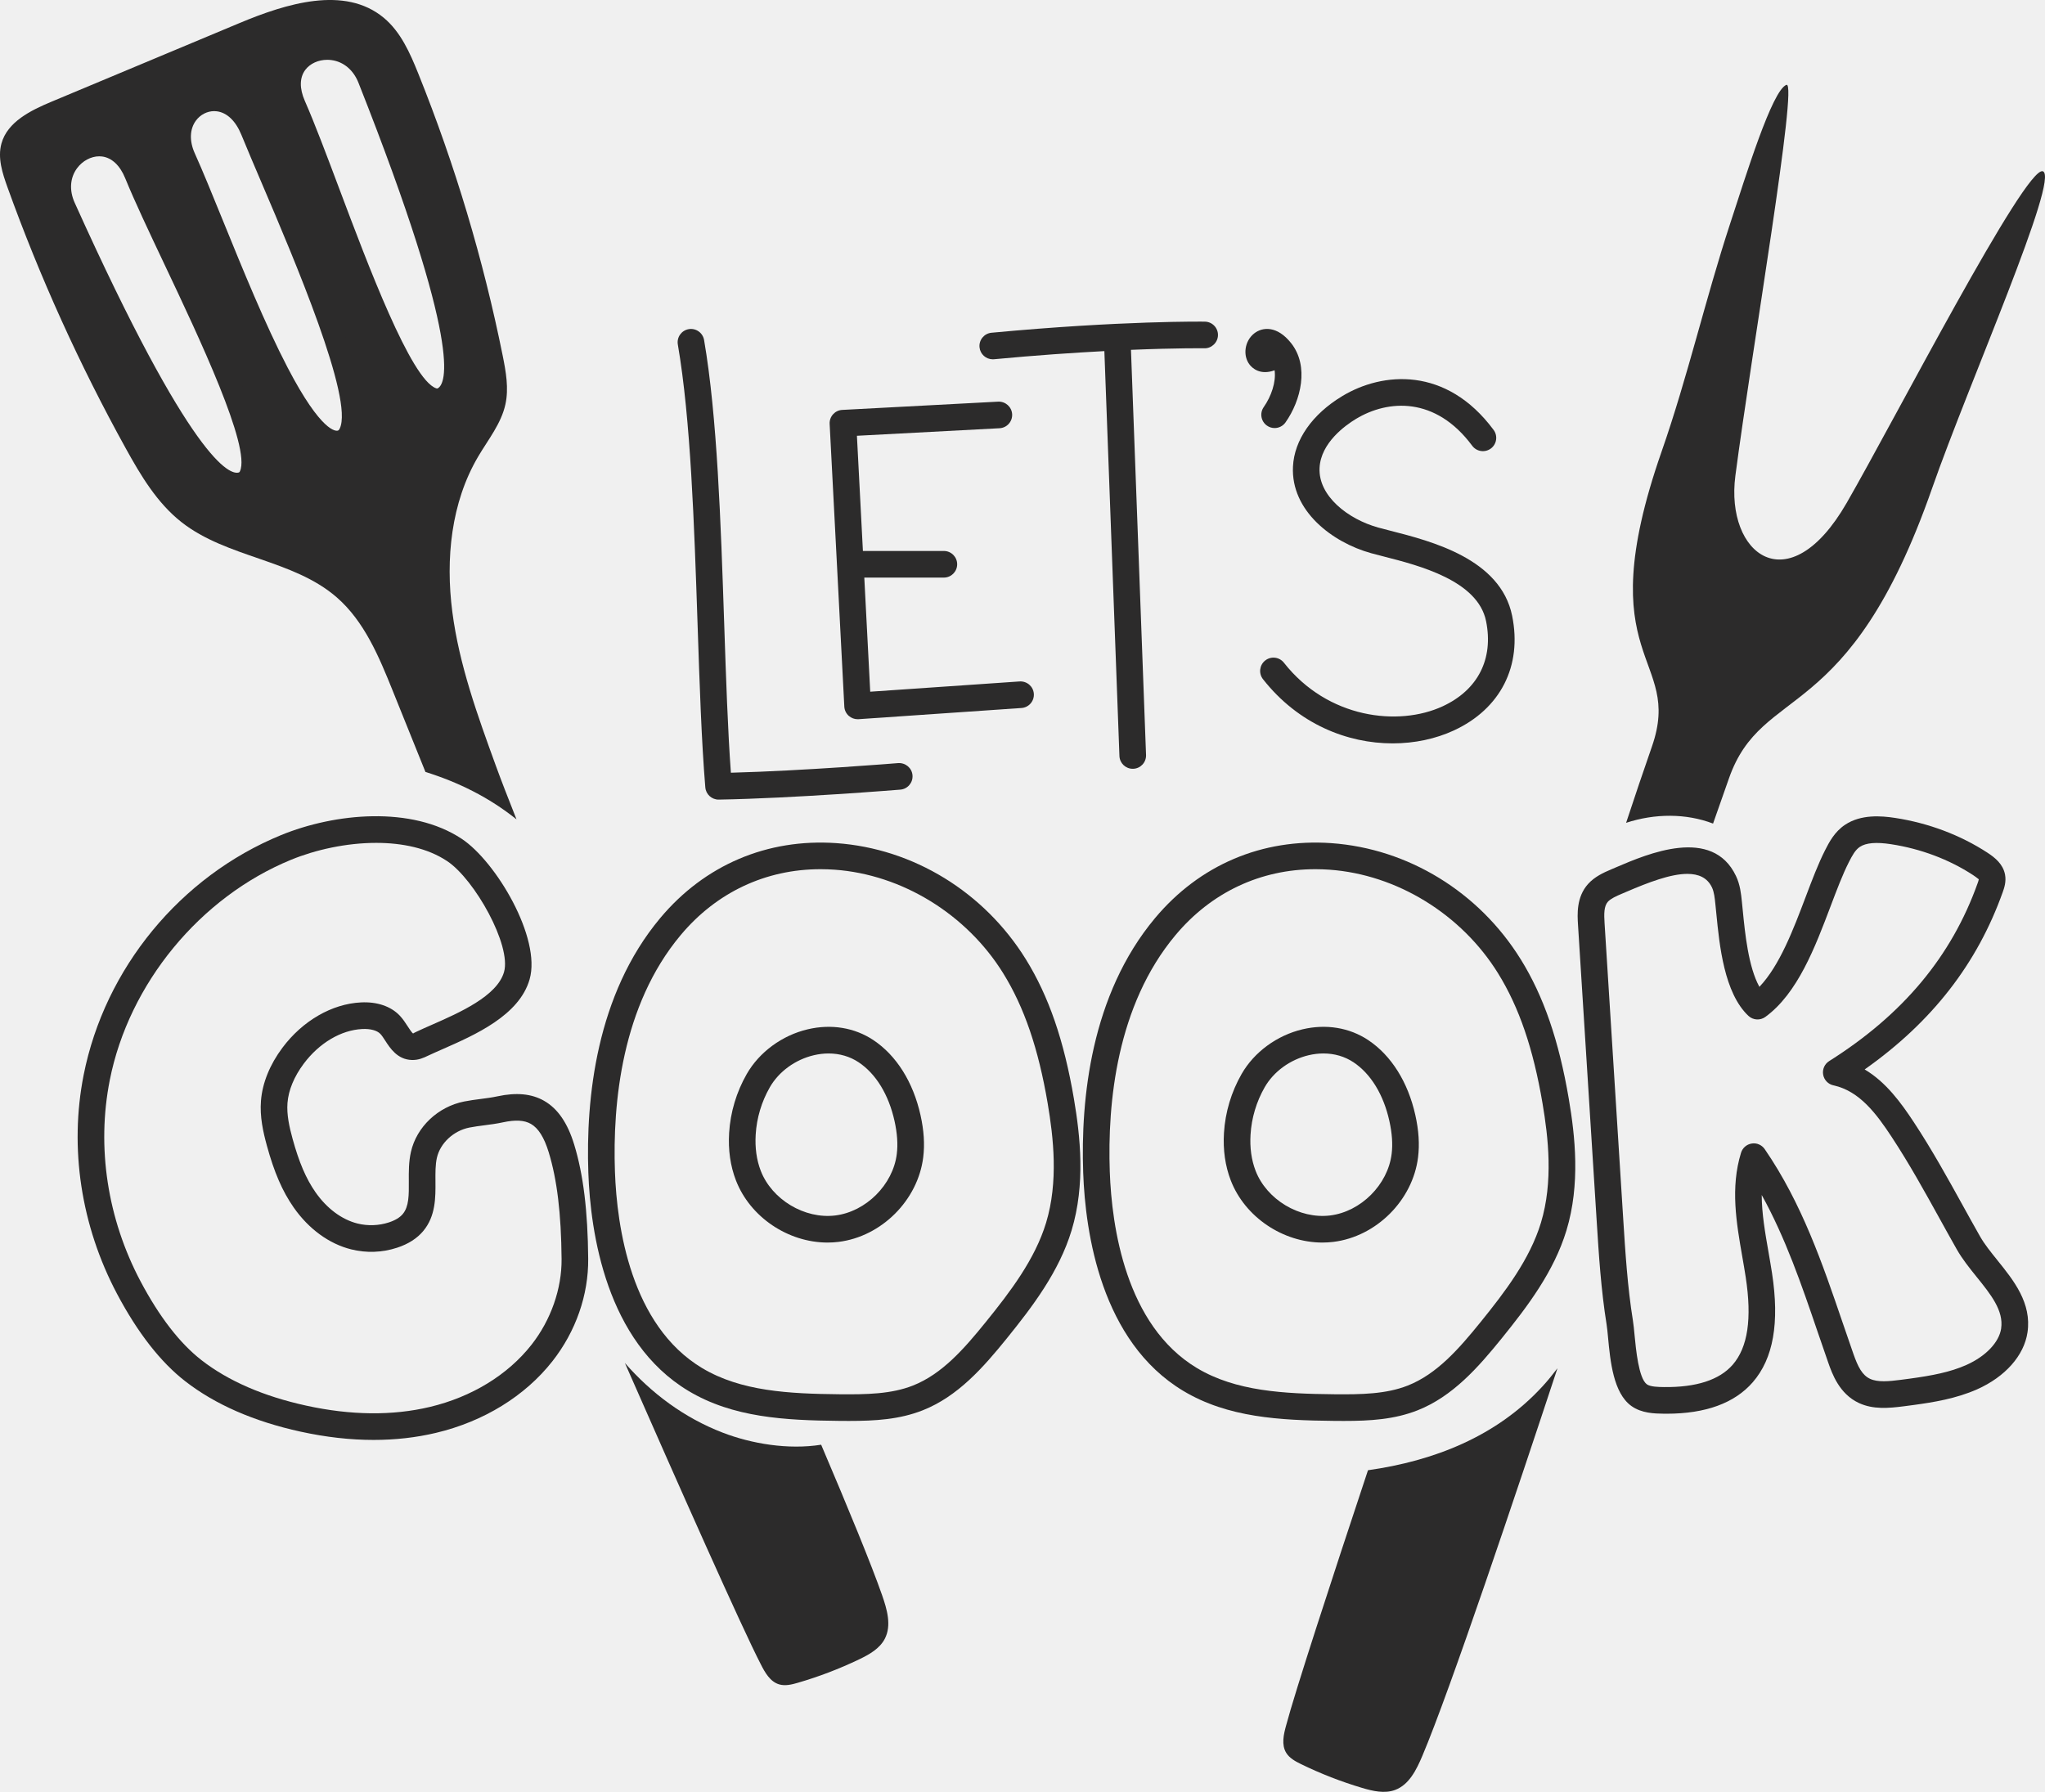
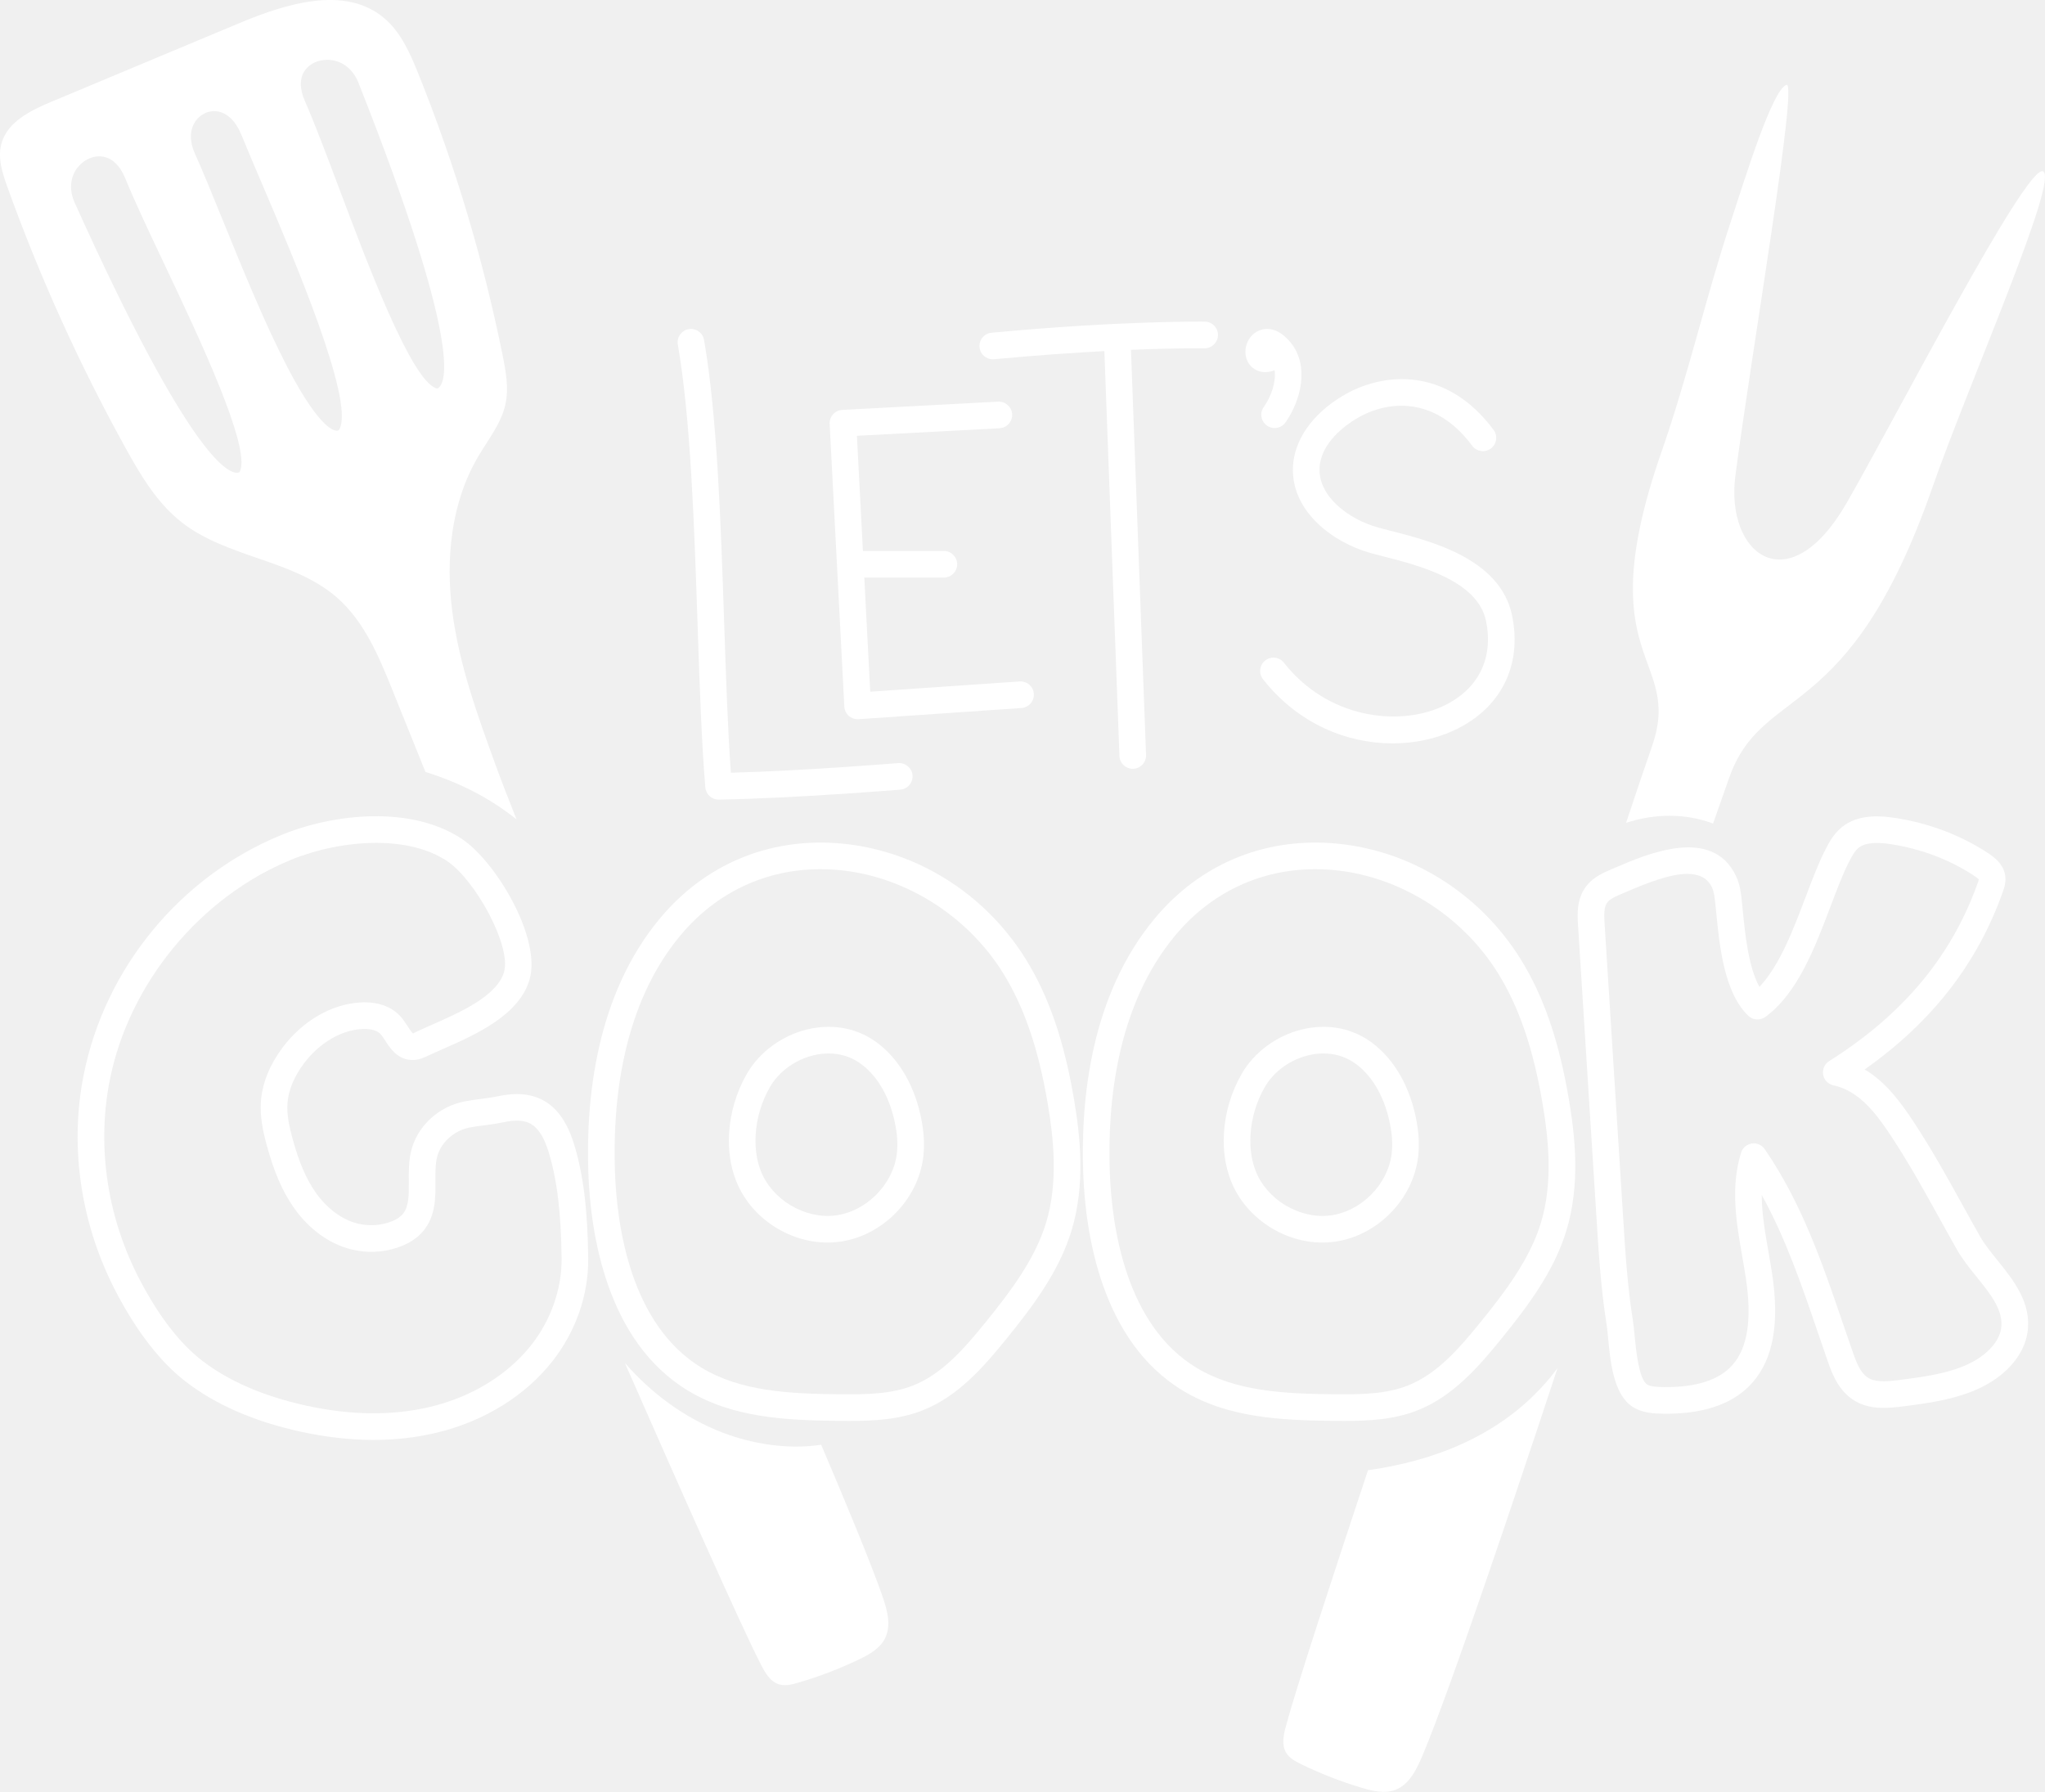
<svg xmlns="http://www.w3.org/2000/svg" id="Capa_1" viewBox="0 0 1841.16 1613.46">
  <defs>
    <style>
            .cls-1 {
-                 fill: #2c2b2b;
+                 fill: white;
            }
        </style>
  </defs>
  <g id="logo">
    <path class="cls-1" d="m353.52,621.86c9.84,24.41,19.68,48.82,29.52,73.23,29.75,9.29,57.31,22.94,81.98,42.7-7.78-19.6-14.18-36.14-18.58-48.25-16.45-45.21-33.02-90.87-39.2-138.59-6.18-47.71-1.18-98.32,23.23-139.78,9.04-15.37,20.81-29.76,24.59-47.18,3.12-14.39.43-29.33-2.47-43.77-17.5-86.72-42.96-171.83-75.97-253.91-7.44-18.51-15.81-37.61-31.17-50.34-35.16-29.16-87.73-12.81-129.87,4.82-56.39,23.6-112.79,47.19-169.19,70.78-18.76,7.85-39.75,18.12-45.11,37.74-3.55,12.97.9,26.65,5.45,39.3,29.16,81,64.79,159.67,106.44,235.02,13.53,24.48,28.21,49.22,50.2,66.51,40.94,32.2,100.52,33.55,139.81,67.74,24.86,21.64,38.01,53.4,50.34,83.96Zm-21.81-550.94c30.01,75.8,103.91,265.8,67.4,287-36.52,21.2-98.12-182.5-133.46-263.09-22.54-51.43,47.43-70.97,66.06-23.91Zm-114.22,363.84c-40.65,11.43-125.54-173.9-159.05-248.23-20.8-46.14,42-81.73,63.21-29.74,33.24,81.49,136.49,266.53,95.84,277.97Zm-50.94-292.78c-20.8-46.14,38.51-76.21,59.72-24.22,33.24,81.48,121.05,267.83,80.4,279.27-40.65,11.44-106.61-180.73-140.12-255.05Z" />
    <path class="cls-1" d="m303.1,407.19c2.06,0,4.13-.29,6.18-.86,6.21-1.74,11.05-5.93,14.01-12.11,15.25-31.83-22.46-125.73-69.51-236.05-7.03-16.5-13.45-31.52-18.56-44.06-7.75-18.99-21.47-31.04-37.64-33.07-14.03-1.7-28.09,4.42-36.71,16.1-9.9,13.42-11.04,31.21-3.1,48.8,7.03,15.61,15.76,37.07,25,59.79,47.7,117.29,84.81,201.45,120.34,201.45Zm-102.46-208.72c-9.31-22.9-18.11-44.53-25.29-60.45-4.97-11.04-4.6-21.76,1.04-29.4,3.99-5.4,10.12-8.55,16.44-8.55.78,0,1.56.05,2.34.15,9.18,1.14,17.05,8.68,22.16,21.19,5.15,12.62,11.6,27.74,18.68,44.34,28.86,67.66,82.58,193.59,69.86,220.14-.75,1.55-1.36,1.73-1.82,1.86-1.39.39-14.43,2.13-45.12-56.8-20.13-38.64-40.4-88.49-58.29-132.48Z" />
    <path class="cls-1" d="m130.59,153.16c-10.05-24.64-27.08-30.26-36.33-31.41-15.22-1.93-30.71,5.1-40.44,18.28-10.63,14.4-12.15,32.8-4.18,50.47,79.75,176.9,129.63,254.39,164.34,254.39,2.1,0,4.14-.28,6.12-.84h0c6.13-1.72,10.82-5.81,13.54-11.8,12.61-27.7-20.21-101.23-67.95-202.08-13.77-29.1-26.78-56.58-35.12-77.02Zm85.49,271.1c-.46,1-.77,1.09-1.2,1.21-7.95,2.18-42.04-8.7-147.63-242.9-5.02-11.12-4.25-22.45,2.11-31.07,4.95-6.71,12.6-10.75,20.03-10.75.83,0,1.66.06,2.48.16,8.74,1.09,16.15,8.03,20.84,19.54,8.54,20.93,21.65,48.64,35.54,77.99,30.94,65.36,77.7,164.13,67.82,185.82Z" />
    <path class="cls-1" d="m386.07,367.78c2.52.9,5.04,1.35,7.51,1.35,3.61,0,7.11-.95,10.37-2.85h0c31.38-18.23,12.46-107.62-63.27-298.91-7.19-18.15-21.63-29.96-39.63-32.39-16.38-2.21-32.32,4-41.55,16.25-5.55,7.36-13.29,23.32-2.7,47.48,8.79,20.06,19.42,48.32,30.66,78.24,39.57,105.26,69.8,180.57,98.6,190.84Zm-111.58-276.82c-4.99-11.39-4.84-21.11.43-28.11,4.28-5.67,11.74-9,19.7-9,1.27,0,2.56.08,3.84.26,10.88,1.48,19.72,8.9,24.26,20.38,94.57,238.88,78.65,270.96,71.53,275.1-.38.21-.66.38-1.7,0-22.59-8.06-61.36-111.2-87.01-179.44-11.34-30.17-22.05-58.67-31.05-79.19Z" />
    <path class="cls-1" d="m739.3,1300.89c-29.71,4.69-62.66-.86-88.66-10.88-34.78-13.4-64.17-35.46-88.03-62.7,48.61,110.67,105.19,238.09,122.31,271.2,3.8,7.53,8.46,15.77,16.55,18.17,5.46,1.62,11.32.17,16.79-1.42,18.91-5.49,37.36-12.54,55.12-21.05,9.12-4.37,18.6-9.64,23.25-18.62,6.21-11.97,1.99-26.46-2.45-39.19-9.61-27.56-30.49-78.3-54.87-135.51Z" />
    <path class="cls-1" d="m1839.22,154.23c-15.6-5.45-133.66,224.11-176.66,298.69-52.31,90.74-109.37,46.09-100.16-24.52,14.44-110.73,56.72-356.02,45.97-352.01-12.93,4.83-36.66,82.26-50.66,124.91-22.29,67.94-38.19,137.89-61.76,205.39-66.55,190.6,20,183.38-8.71,265.6-7.54,21.6-15.32,44.7-23.22,68.61,26-8.51,53.96-8.6,78.29.68,4.78-13.52,9.54-27.05,14.27-40.59,30.1-86.21,107.54-45.39,182.98-261.43,33.03-94.58,115.24-279.89,99.64-285.34Z" />
    <path class="cls-1" d="m1388.77,1248.31c-41.42,45.24-98,67.21-157.14,75.55-33.05,99.52-65.64,199.31-73.72,229.84-2.25,8.14-4.32,17.36.06,24.57,2.96,4.87,8.28,7.72,13.39,10.22,17.7,8.63,36.11,15.8,54.98,21.42,9.7,2.88,20.26,5.33,29.74,1.81,12.63-4.7,19.24-18.27,24.5-30.68,25.02-59.07,84.85-237.54,121.64-348.99-4.23,5.57-8.65,11.03-13.44,16.26Z" />
    <path class="cls-1" d="m489.92,991.25c-11.22-6.42-25-7.75-42.07-4.07-5.12,1.1-10.07,1.73-15.02,2.37-4.95.64-9.9,1.28-14.96,2.29-23.57,4.68-42.82,22.92-47.9,45.38-2.03,8.96-1.96,17.93-1.9,26.61.09,12.11.18,22.58-5.43,29.3-2.64,3.18-6.87,5.73-12.57,7.59-8.99,2.93-18.99,3.28-28.15,1-14.2-3.54-27.65-13.55-37.88-28.19-8.49-12.16-14.86-27.04-20.66-48.24-2.85-10.44-5.38-21.56-4.55-32.17.9-11.51,5.97-23.74,14.66-35.36,13.9-18.59,33.57-30.25,52.59-31.18,7.46-.38,13.39,1.25,16.4,4.42,1.38,1.45,2.85,3.72,4.4,6.12,4.35,6.72,10.91,16.88,23.73,17.33,6.25.28,11.2-2.17,14.53-3.75,4.01-1.89,8.54-3.89,13.37-6.01,29.11-12.79,68.97-30.31,78.3-62.8,10.69-37.28-30.3-106.14-61.07-126.55-45.15-29.95-114.33-23.24-162.83-3.32-90.54,37.17-158.59,119.91-177.6,215.93-13.03,65.87-2.36,135.85,30.05,197.06,18.52,34.97,39.17,61.44,61.36,78.68,26.99,20.98,61.98,36.28,103.99,45.45,22.68,4.95,44.63,7.43,65.7,7.43,19.49,0,38.24-2.12,56.1-6.36,42.99-10.21,80.24-33.14,104.89-64.56,21.04-26.82,32.47-59.58,32.17-92.25-.38-43.25-4.4-75.94-12.64-102.86-5.94-19.42-14.78-32.28-27.01-39.28Zm-11.38,219.59c-21.32,27.17-53.84,47.07-91.57,56.04-33.63,7.99-71.04,7.6-111.14-1.16-38.49-8.41-70.25-22.19-94.4-40.96-19.49-15.15-37.96-39.03-54.89-70.98-29.84-56.35-39.68-120.7-27.71-181.18,17.19-86.89,81.25-164.77,163.19-198.41,22.03-9.05,49.84-15.23,76.71-15.23,23.47,0,46.23,4.72,63.77,16.36,24.92,16.53,58.14,76.04,51.28,99.96-6.23,21.67-40.14,36.58-64.9,47.46-5.06,2.22-9.8,4.31-14,6.3-.94.45-2.88,1.37-2.91,1.59-1.15-.66-3.52-4.33-4.94-6.52-1.99-3.08-4.24-6.56-7.16-9.64-7.94-8.36-20.45-12.63-34.95-11.85-26.08,1.29-52.48,16.53-70.61,40.77-11.41,15.25-18.1,31.8-19.36,47.85-1.12,14.26,1.9,27.82,5.33,40.36,6.55,23.97,13.99,41.12,24.12,55.64,13.54,19.39,31.92,32.79,51.73,37.73,13.69,3.44,28,2.92,41.4-1.48,10.05-3.29,17.97-8.35,23.53-15.03,11.24-13.47,11.1-30.14,10.99-44.84-.06-7.65-.12-14.87,1.3-21.13,2.99-13.17,14.99-24.34,29.19-27.17,4.52-.9,8.94-1.45,13.35-2.03,5.61-.72,11.23-1.46,17.02-2.71,11.19-2.41,19.17-1.95,25.1,1.45,6.69,3.83,11.92,12.17,16,25.49,7.55,24.66,11.23,55.19,11.6,96.07.24,26.86-9.62,55.02-27.06,77.24Z" />
    <path class="cls-1" d="m786.33,936.55c-16.94-11.27-37.95-14.72-59.13-9.72-23.03,5.43-43.54,20.47-54.87,40.23-9.26,16.14-14.75,34.47-15.88,53.03-.94,15.39,1.11,29.75,6.09,42.69,12.8,33.28,47.14,56.07,82.53,56.07,3.29,0,6.59-.2,9.88-.6,38.68-4.76,71.46-37.51,76.25-76.17,1.44-11.67.65-24.08-2.44-37.95-6.62-29.77-21.69-53.77-42.42-67.57Zm21.07,102.58c-3.43,27.63-27.75,51.93-55.38,55.33-27.62,3.39-57.12-14.3-67.12-40.29-3.74-9.71-5.26-20.68-4.53-32.61.9-14.89,5.31-29.62,12.74-42.57,8.1-14.11,22.89-24.89,39.59-28.82,4.49-1.06,8.95-1.58,13.3-1.58,9.86,0,19.18,2.69,27.05,7.93,15.57,10.35,27.03,29.11,32.3,52.81,2.47,11.16,3.15,20.91,2.05,29.81Z" />
    <path class="cls-1" d="m923.57,863.73c-37.53-60.54-101.27-99.62-170.48-104.53-62.2-4.36-118.61,19.57-158.71,67.51-57.72,69.03-67.03,162.77-64.68,229.25,1.92,54.32,16.18,152.06,90.04,196.42,40.15,24.11,87.02,26.55,135.53,27.04,3.08.03,6.11.05,9.12.05,23.79,0,45.51-1.33,66.41-9.59,31.55-12.46,54.55-38.66,75.4-64.42,23.46-28.99,47.3-60.4,58.55-97.46,12.65-41.66,7.79-85.21,2.14-118.51-8.91-52.48-22.67-92.44-43.32-125.76Zm18.24,237.31c-10,32.92-32.29,62.19-54.26,89.34-19.62,24.25-39.41,46.87-65.57,57.21-19.49,7.7-41.63,8.1-66.46,7.86-45.09-.46-88.45-2.61-123.44-23.62-64.16-38.54-76.68-127.27-78.43-176.72-2.2-62.29,6.26-149.82,59.11-213.03,32.29-38.61,76.64-59.42,125.97-59.42,4.19,0,8.41.15,12.66.45,60.65,4.3,118.81,40.03,151.8,93.24,18.96,30.6,31.69,67.83,40.06,117.15,5.21,30.69,9.75,70.66-1.44,107.54Z" />
    <path class="cls-1" d="m1231.85,936.55c-16.94-11.26-37.94-14.73-59.14-9.72-23.02,5.43-43.54,20.48-54.86,40.23-9.26,16.14-14.75,34.47-15.88,53.03-.94,15.39,1.11,29.74,6.08,42.69,12.81,33.28,47.16,56.07,82.55,56.07,3.28,0,6.58-.2,9.87-.6,38.68-4.76,71.46-37.51,76.24-76.17,1.44-11.67.65-24.08-2.44-37.95-6.62-29.77-21.68-53.77-42.42-67.57Zm21.06,102.58c-3.42,27.63-27.74,51.93-55.37,55.33-27.67,3.39-57.12-14.3-67.12-40.29-3.73-9.71-5.26-20.68-4.52-32.62.9-14.89,5.31-29.62,12.74-42.57,8.09-14.11,22.89-24.88,39.58-28.82,4.5-1.06,8.96-1.58,13.31-1.58,9.86,0,19.18,2.69,27.05,7.93,15.56,10.35,27.03,29.11,32.29,52.81,2.48,11.16,3.15,20.91,2.05,29.81Z" />
    <path class="cls-1" d="m1369.09,863.73c-37.53-60.54-101.27-99.62-170.48-104.53-62.23-4.36-118.62,19.57-158.71,67.51-57.72,69.03-67.03,162.77-64.67,229.25,1.92,54.32,16.18,152.07,90.04,196.42,40.15,24.11,87.02,26.55,135.54,27.04,3.08.03,6.11.05,9.13.05,23.78,0,45.51-1.33,66.4-9.59,31.54-12.46,54.54-38.66,75.4-64.42,23.46-28.99,47.3-60.4,58.55-97.46,12.66-41.67,7.8-85.22,2.14-118.51-8.9-52.48-22.66-92.43-43.32-125.76Zm18.24,237.31c-10,32.92-32.29,62.19-54.26,89.34-19.63,24.25-39.41,46.87-65.57,57.21-19.5,7.7-41.65,8.1-66.46,7.86-45.09-.46-88.46-2.61-123.44-23.62-64.15-38.53-76.67-127.27-78.43-176.72-2.2-62.29,6.26-149.82,59.11-213.03,32.29-38.61,76.64-59.42,125.97-59.42,4.19,0,8.41.15,12.66.45,60.65,4.3,118.82,40.03,151.8,93.25,18.97,30.6,31.7,67.82,40.06,117.14,5.21,30.69,9.75,70.66-1.44,107.54Z" />
    <path class="cls-1" d="m1798.42,1134.91c-6.06-7.51-11.78-14.61-15.81-21.71-5.31-9.34-10.46-18.67-15.6-27.97-13.49-24.42-27.44-49.67-43.81-74.56-11.54-17.54-25.13-36.27-44.4-47.7,60.56-42.7,101.35-95.17,124.36-159.8,1.22-3.44,3.26-9.22,2.01-15.72-1.81-9.39-9-15.19-15.8-19.63-24.34-15.89-53.1-26.73-83.16-31.33-12.47-1.91-30.67-3.36-44.93,6.09-9.67,6.38-14.55,15.98-18.11,22.99-6.14,12.07-11.67,26.67-17.52,42.14-11.04,29.17-23.35,61.72-41.62,80.88-9.96-17.89-12.98-48.59-14.92-68.2l-.87-8.69c-.73-7.04-1.55-15.04-5.28-22.89-21.29-44.95-79.63-19.98-107.66-7.99l-4.78,2.04c-6.93,2.92-14.83,6.59-20.64,13.01-10.75,11.88-9.76,27.59-9.16,36.97l16.79,266.2c1.93,30.69,3.94,62.42,8.96,93.64.5,3.12.88,7.25,1.32,11.91,1.99,20.97,4.72,49.69,20.92,61.38,9.31,6.72,21.2,6.87,29.07,6.98.92,0,1.83.02,2.74.02,35.08,0,61.16-9.53,77.52-28.33,18.56-21.33,24.23-53.49,17.35-98.29-.95-6.21-2.05-12.45-3.13-18.7-3.11-17.82-6.11-35.03-6.14-51.63,21.52,38.85,35.98,81.18,50.04,122.37,3.26,9.55,6.52,19.1,9.86,28.6,3.47,9.85,9.91,28.17,27.67,36.37,12.71,5.86,26.4,4.72,40.52,2.9l8.4-1.11h.01c17.81-2.42,38.4-5.71,57.35-14.12,25.33-11.25,42.31-30.4,45.42-51.23,3.96-26.5-12.48-46.89-26.98-64.88Zm3.27,61.34c-1.87,12.48-13.92,25.08-31.45,32.87-14.45,6.42-30.77,9.54-50.83,12.27l-8.29,1.09c-10.48,1.36-20.45,2.31-27.38-.89-7.16-3.3-10.96-10.78-15.1-22.56-3.31-9.44-6.55-18.91-9.79-28.4-18.01-52.75-36.63-107.3-70.03-155.89-2.6-3.79-7.15-5.81-11.68-5.06-4.55.69-8.29,3.92-9.64,8.31-9.71,31.42-4.19,63.11,1.15,93.76,1.07,6.1,2.12,12.18,3.05,18.23,5.75,37.41,1.92,63.23-11.74,78.91-11.95,13.72-32.9,20.43-61.85,20.08-4.86-.06-12.2-.17-15.38-2.46-7.39-5.34-9.88-31.59-11.08-44.2-.5-5.26-.95-9.92-1.53-13.46-4.84-30.08-6.8-61.22-8.7-91.34l-16.79-266.2c-.52-8.21-.64-15.33,3.01-19.37,2.54-2.8,7.62-5.09,12.2-7.02l4.9-2.09c19.04-8.15,39.16-15.95,54.44-15.95,10.02,0,17.95,3.36,22.13,12.17,1.96,4.13,2.5,9.45,3.08,15.08l.87,8.58c2.8,28.44,7.03,71.42,28.86,91.99,4.19,3.96,10.61,4.36,15.28.97,29.04-21.15,44.79-62.79,58.67-99.51,5.61-14.83,10.91-28.84,16.46-39.75,3.26-6.42,5.89-11.17,9.97-13.87,5.51-3.65,14.7-4.43,28.07-2.38,26.71,4.09,52.19,13.67,73.69,27.71,4.3,2.81,5.24,4.12,5.33,3.74-.02.7-.73,2.69-1.03,3.52-23.49,65.96-67.23,118.41-133.72,160.32-4.12,2.6-6.26,7.43-5.41,12.22.85,4.8,4.52,8.61,9.27,9.63,23.49,5.06,38.8,25.75,52.46,46.52,15.86,24.12,29.58,48.96,42.86,72.97,5.18,9.39,10.38,18.8,15.73,28.21,4.99,8.8,11.6,17,17.99,24.93,12.52,15.52,24.34,30.19,21.93,46.29Z" />
    <path class="cls-1" d="m635.02,709c.52,6.22,5.71,10.99,11.94,10.99h.2c67.23-1.12,162.48-8.9,163.43-8.97,6.6-.54,11.5-6.33,10.96-12.93-.54-6.6-6.31-11.39-12.93-10.96-.89.08-85.24,6.97-150.59,8.66-2.81-38.62-4.37-85.03-6.01-133.9-3.09-91.94-6.28-187-18.12-255.73-1.13-6.52-7.35-10.91-13.85-9.78-6.52,1.13-10.9,7.33-9.78,13.85,11.57,67.12,14.73,161.34,17.79,252.47,1.81,54.02,3.53,105.04,6.95,146.32Z" />
    <path class="cls-1" d="m1147.54,333.42c1.52,10.43-3.04,23.57-9.77,33.13-3.81,5.42-2.51,12.89,2.91,16.7,2.09,1.48,4.51,2.19,6.88,2.19,3.77,0,7.48-1.78,9.81-5.09,13.95-19.83,21.48-50.61,5.07-71.36l-.04-.05c-12.58-15.85-25.77-14.61-33.25-8.7-8.61,6.81-10.48,19.99-4,28.23,2.22,2.82,9.35,9.76,22.39,4.95Z" />
    <path class="cls-1" d="m1234.47,498.12c3.4.95,7.25,1.93,11.46,3,31.63,8.08,84.57,21.6,92,58.13,6.93,34.07-7.31,62.04-39.06,76.73-39.88,18.43-103.52,10.96-142.92-39.23-4.1-5.21-11.61-6.11-16.83-2.03-5.21,4.09-6.11,11.62-2.03,16.83,31.89,40.62,76.12,57.82,116.71,57.82,19.87,0,38.87-4.12,55.12-11.63,42.07-19.45,61.69-58.06,52.49-103.27-10.42-51.24-72.48-67.1-109.55-76.56-4.03-1.03-7.73-1.97-10.99-2.88-27.19-7.53-54.07-28.39-52.84-53.69,1.1-22.65,23.31-38.42,32.81-44.15,28.94-17.46,71.64-20.28,104.63,24.2,3.94,5.31,11.44,6.42,16.77,2.49,5.32-3.94,6.43-11.45,2.48-16.77-42.61-57.42-100.04-52.31-136.26-30.44-27.03,16.3-43.21,39.45-44.37,63.51-1.93,39.63,35.13,68.18,70.38,77.94Z" />
    <path class="cls-1" d="m764.19,644.6c2.2,1.94,5.03,3.01,7.95,3.01l.82-.02,146.69-10.07c6.61-.46,11.59-6.18,11.14-12.78-.45-6.6-6.12-11.52-12.78-11.14l-134.53,9.24-5.33-102.75h71.62c6.62-.01,11.99-5.38,11.99-11.99,0-6.62-5.37-11.99-11.99-11.98h-72.87s-5.39-103.72-5.39-103.72l128.41-6.8c6.61-.35,11.68-6,11.34-12.6-.36-6.62-6.04-11.65-12.6-11.34l-140.37,7.44c-6.61.35-11.68,5.99-11.34,12.59l13.21,254.56c.17,3.21,1.62,6.22,4.02,8.35Z" />
    <path class="cls-1" d="m893.8,323.54l1.13-.06c38.18-3.59,71.57-5.87,99.36-7.33,2.21,58.04,4.42,118.03,6.62,178.07,2.31,62.94,4.63,125.88,6.94,186.51.25,6.46,5.56,11.52,11.97,11.52h.47c6.61-.25,11.77-5.82,11.52-12.44-2.31-60.62-4.63-123.54-6.94-186.47-2.21-60.13-4.42-120.21-6.63-178.33,41.84-1.73,65.73-1.41,66.16-1.41,6.36.18,12.06-5.17,12.17-11.8.11-6.62-5.17-12.07-11.79-12.17-.75-.03-74.77-1.04-192.09,9.98-6.59.61-11.43,6.47-10.81,13.05.58,6.21,5.8,10.87,11.92,10.87Z" />
  </g>
</svg>
